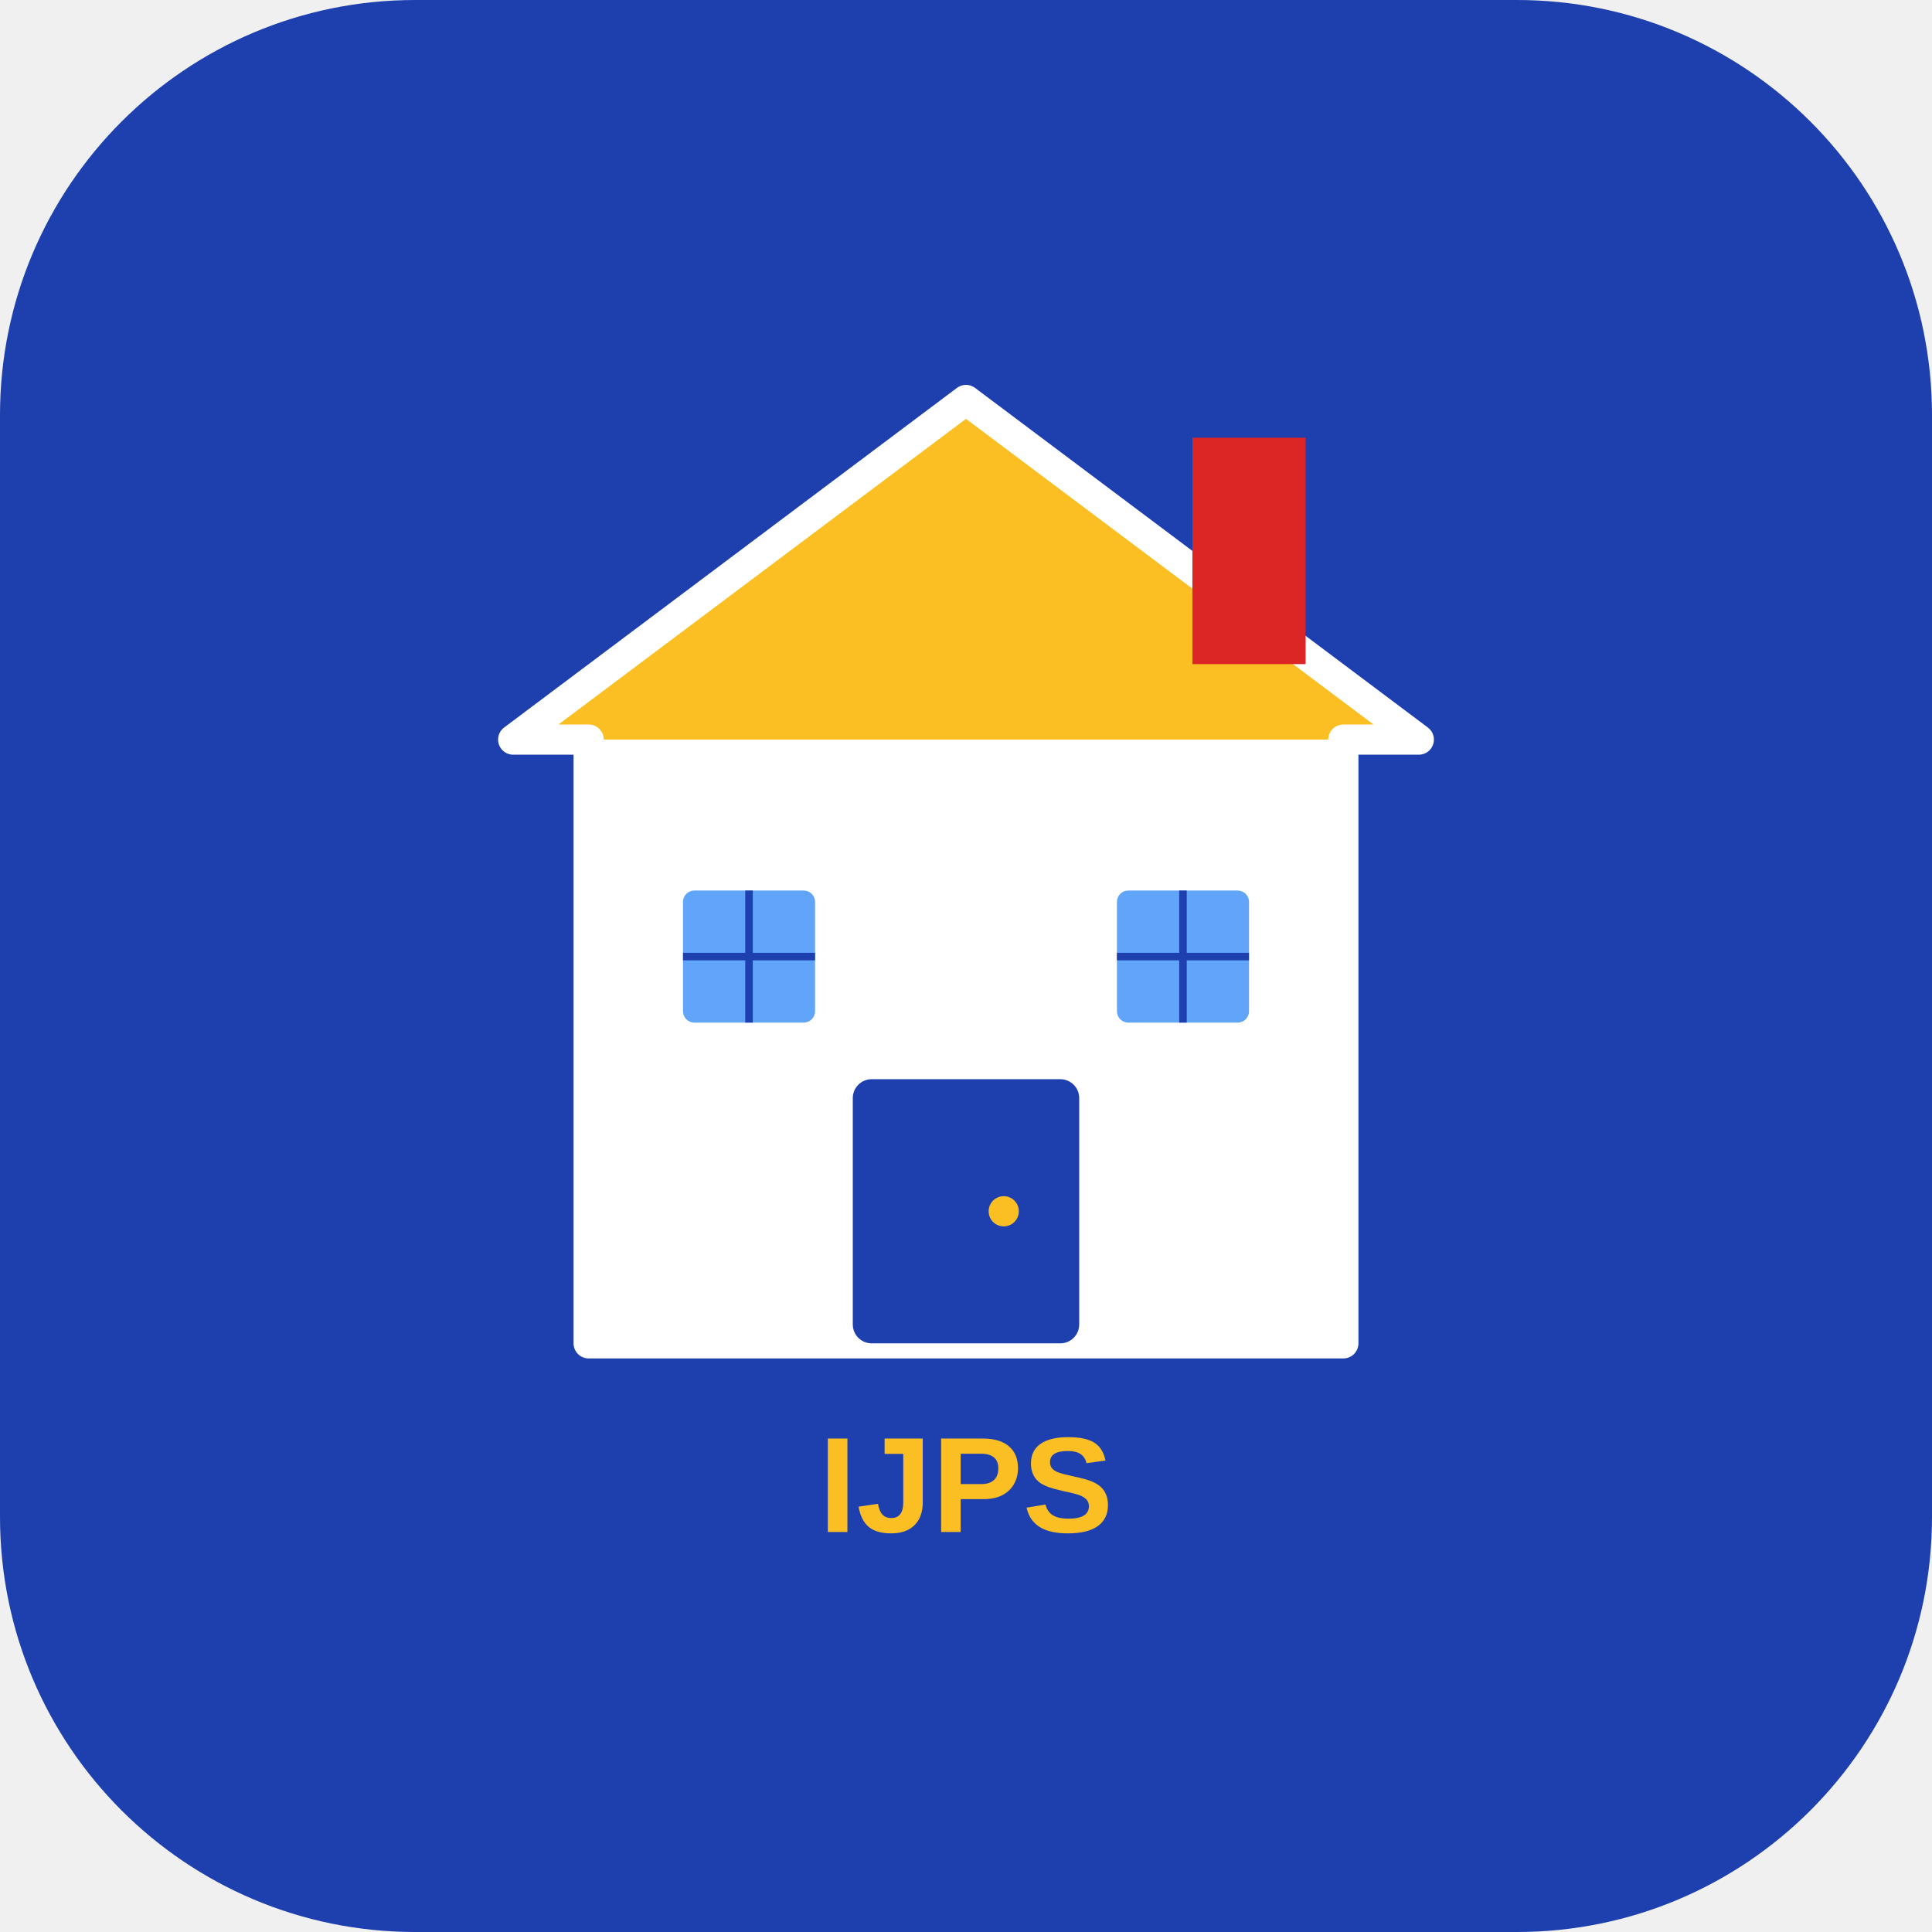
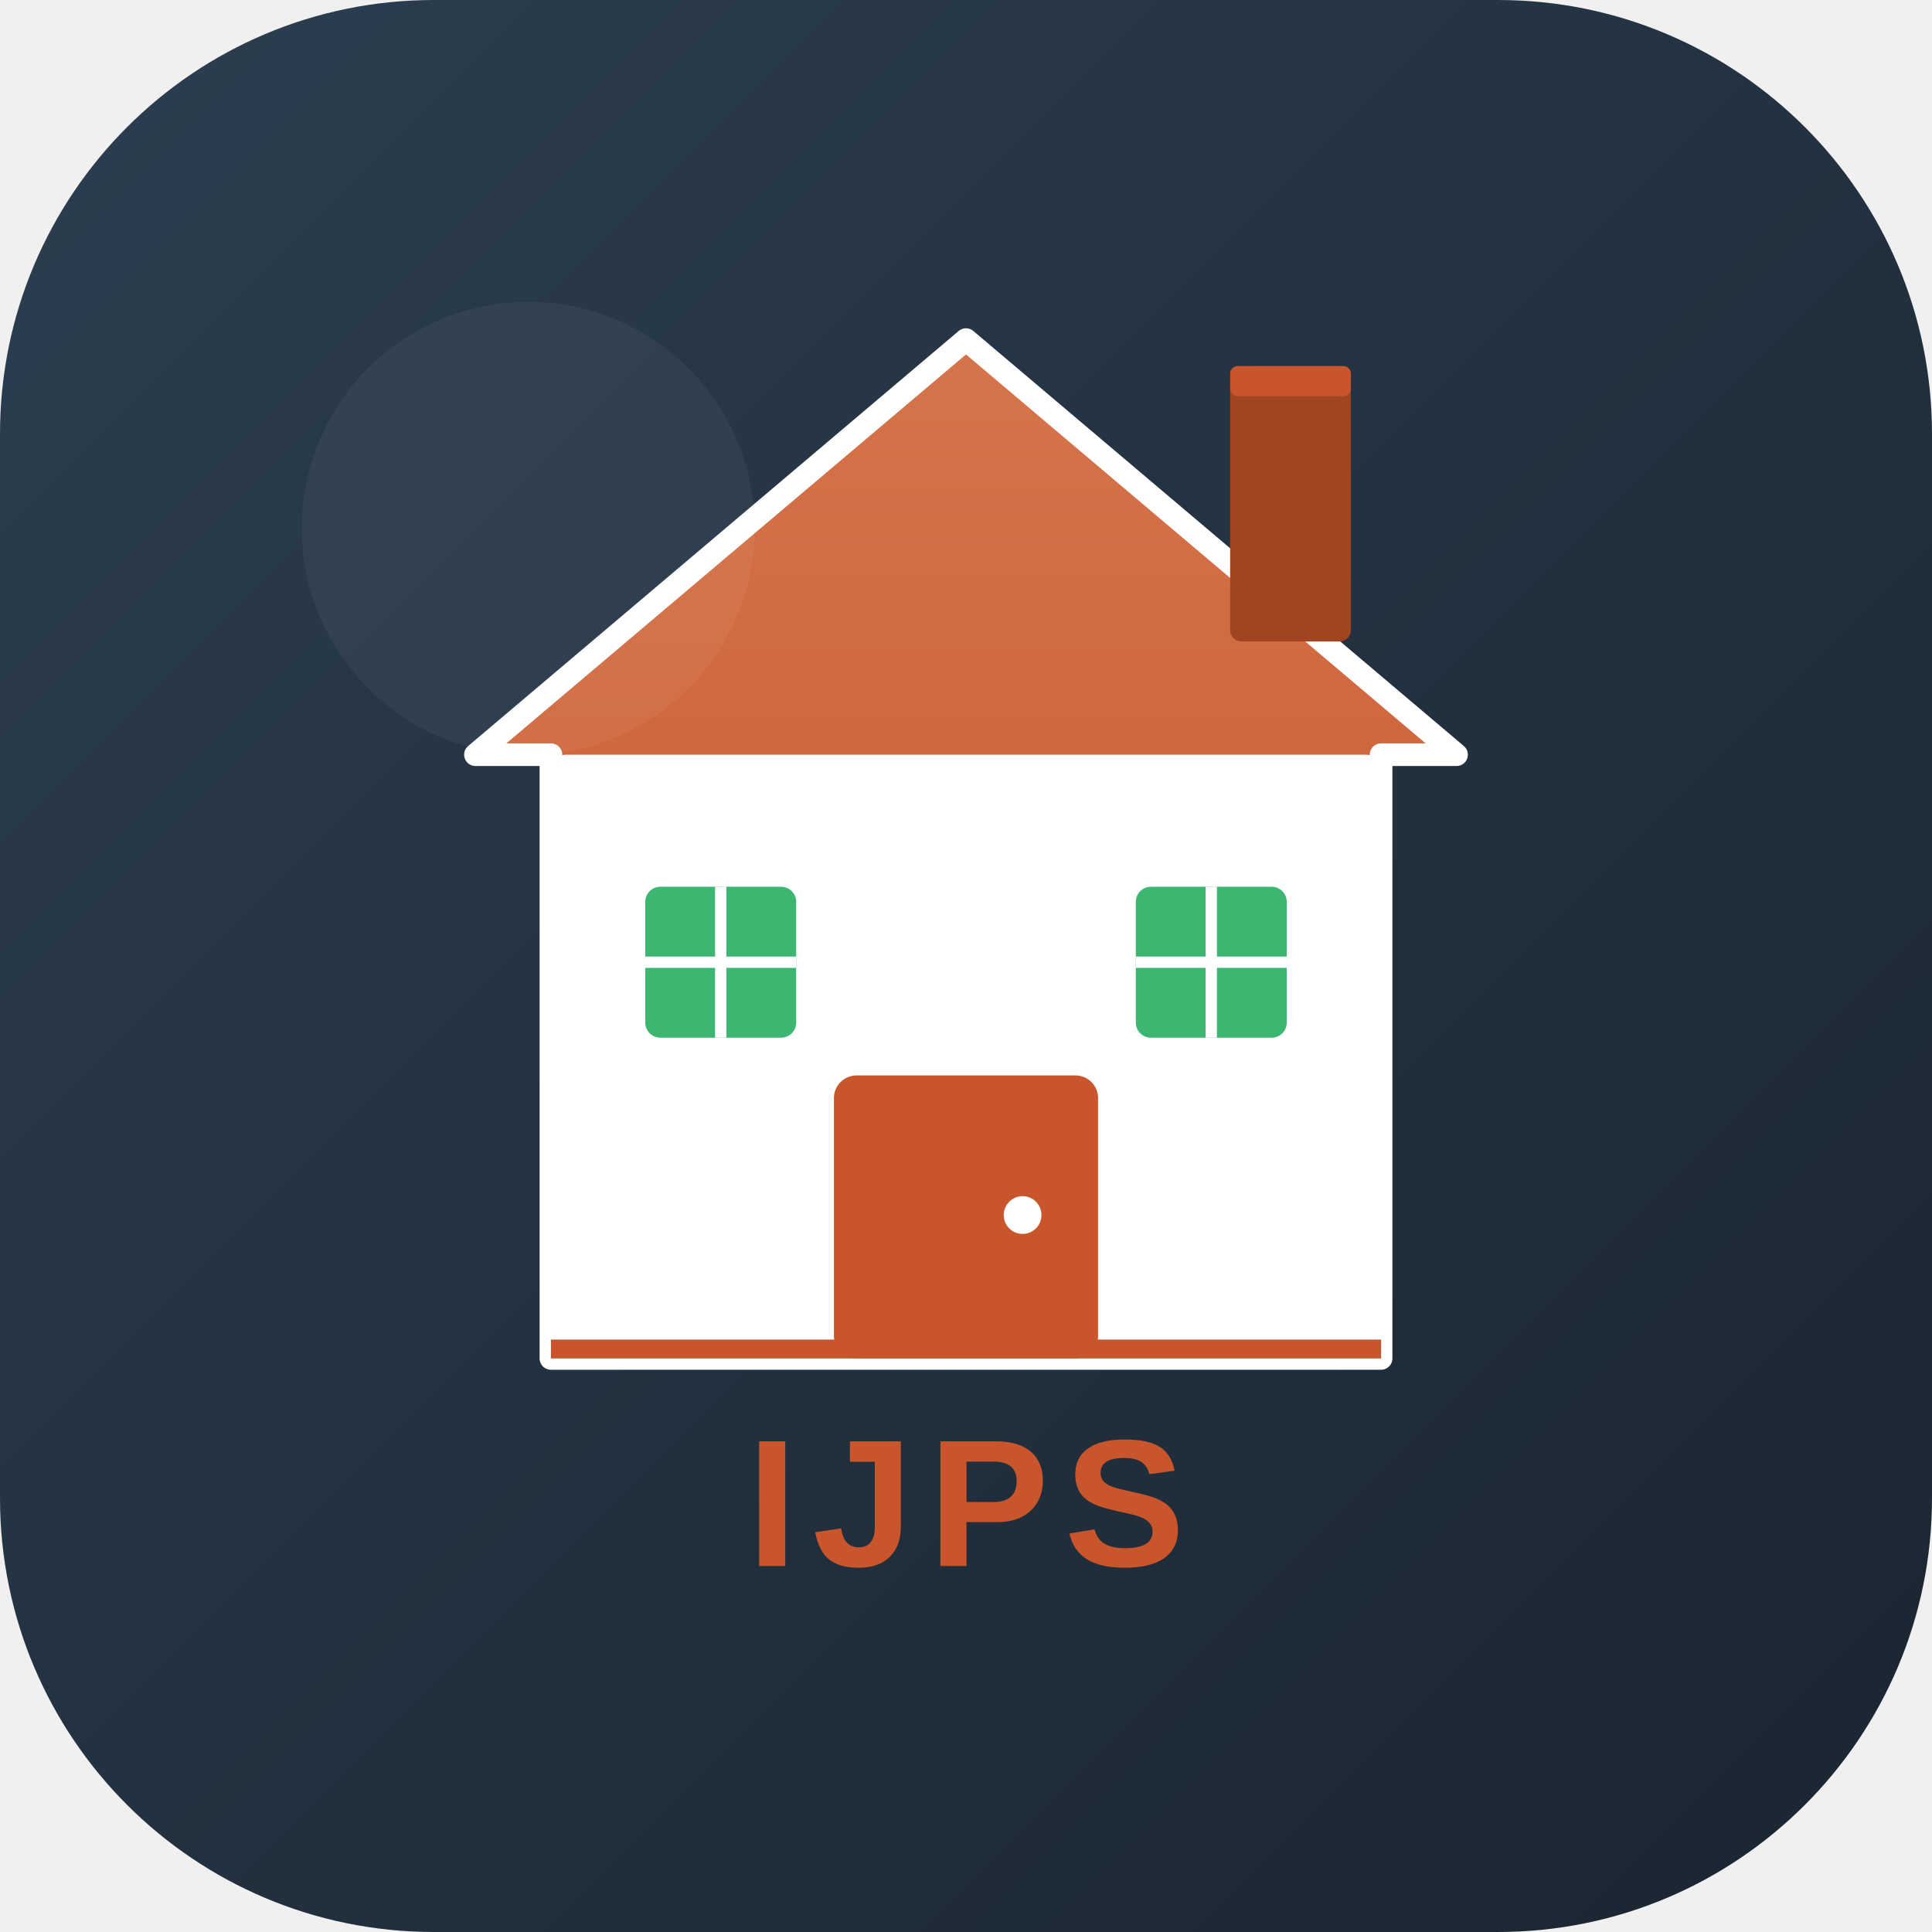
<svg xmlns="http://www.w3.org/2000/svg" width="512" height="512" viewBox="0 0 512 512" fill="none">
-   <rect width="512" height="512" rx="110" fill="#1E40AF" />
-   <g transform="translate(256, 256)">
-     <path d="M -120 -60 L 0 -150 L 120 -60 L 100 -60 L 100 100 L -100 100 L -100 -60 Z" fill="#FBBF24" stroke="#FFFFFF" stroke-width="8" stroke-linejoin="round" />
-     <rect x="-100" y="-60" width="200" height="160" fill="#FFFFFF" />
-     <rect x="-30" y="30" width="60" height="70" rx="5" fill="#1E40AF" />
-     <circle cx="10" cy="65" r="4" fill="#FBBF24" />
-     <rect x="-75" y="-20" width="35" height="35" rx="3" fill="#60A5FA" />
-     <rect x="40" y="-20" width="35" height="35" rx="3" fill="#60A5FA" />
-     <line x1="-57.5" y1="-20" x2="-57.5" y2="15" stroke="#1E40AF" stroke-width="2" />
-     <line x1="-75" y1="-2.5" x2="-40" y2="-2.5" stroke="#1E40AF" stroke-width="2" />
-     <line x1="57.5" y1="-20" x2="57.5" y2="15" stroke="#1E40AF" stroke-width="2" />
-     <line x1="40" y1="-2.5" x2="75" y2="-2.5" stroke="#1E40AF" stroke-width="2" />
-     <rect x="60" y="-140" width="30" height="60" fill="#DC2626" />
-     <text x="0" y="150" font-family="Arial, sans-serif" font-size="36" font-weight="bold" fill="#FBBF24" text-anchor="middle">IJPS</text>
+   <defs>
+     <linearGradient id="bgGradient" x1="0%" y1="0%" x2="100%" y2="100%">
+       <stop offset="0%" style="stop-color:#2C3E50;stop-opacity:1" />
+       <stop offset="100%" style="stop-color:#1A2530;stop-opacity:1" />
+     </linearGradient>
+     <linearGradient id="roofGradient" x1="0%" y1="0%" x2="0%" y2="100%">
+       <stop offset="0%" style="stop-color:#D5744B;stop-opacity:1" />
+       <stop offset="100%" style="stop-color:#C8552B;stop-opacity:1" />
+     </linearGradient>
+   </defs>
+   <rect width="512" height="512" rx="115" fill="url(#bgGradient)" />
+   <g transform="translate(256, 250)">
+     <path d="M -130 -50 L 0 -160 L 130 -50 L 110 -50 L 110 110 L -110 110 L -110 -50 Z" fill="url(#roofGradient)" stroke="#FFFFFF" stroke-width="6" stroke-linejoin="round" />
+     <rect x="-110" y="-50" width="220" height="160" fill="#FFFFFF" rx="4" />
+     <rect x="-35" y="35" width="70" height="75" rx="6" fill="#C8552B" />
+     <circle cx="15" cy="72" r="5" fill="#FFFFFF" />
+     <rect x="-85" y="-15" width="40" height="40" rx="4" fill="#27AE60" opacity="0.9" />
+     <line x1="-65" y1="-15" x2="-65" y2="25" stroke="#FFFFFF" stroke-width="3" />
+     <line x1="-85" y1="5" x2="-45" y2="5" stroke="#FFFFFF" stroke-width="3" />
+     <rect x="45" y="-15" width="40" height="40" rx="4" fill="#27AE60" opacity="0.9" />
+     <line x1="65" y1="-15" x2="65" y2="25" stroke="#FFFFFF" stroke-width="3" />
+     <line x1="45" y1="5" x2="85" y2="5" stroke="#FFFFFF" stroke-width="3" />
+     <rect x="70" y="-150" width="32" height="70" fill="#A04422" rx="3" />
+     <rect x="70" y="-153" width="32" height="8" fill="#C8552B" rx="2" />
+     <rect x="-110" y="105" width="220" height="5" fill="#C8552B" />
+     <text x="0" y="165" font-family="Arial, sans-serif" font-size="48" font-weight="bold" fill="#C8552B" text-anchor="middle" letter-spacing="4">IJPS</text>
  </g>
+   <circle cx="140" cy="140" r="60" fill="#FFFFFF" opacity="0.05" />
</svg>
